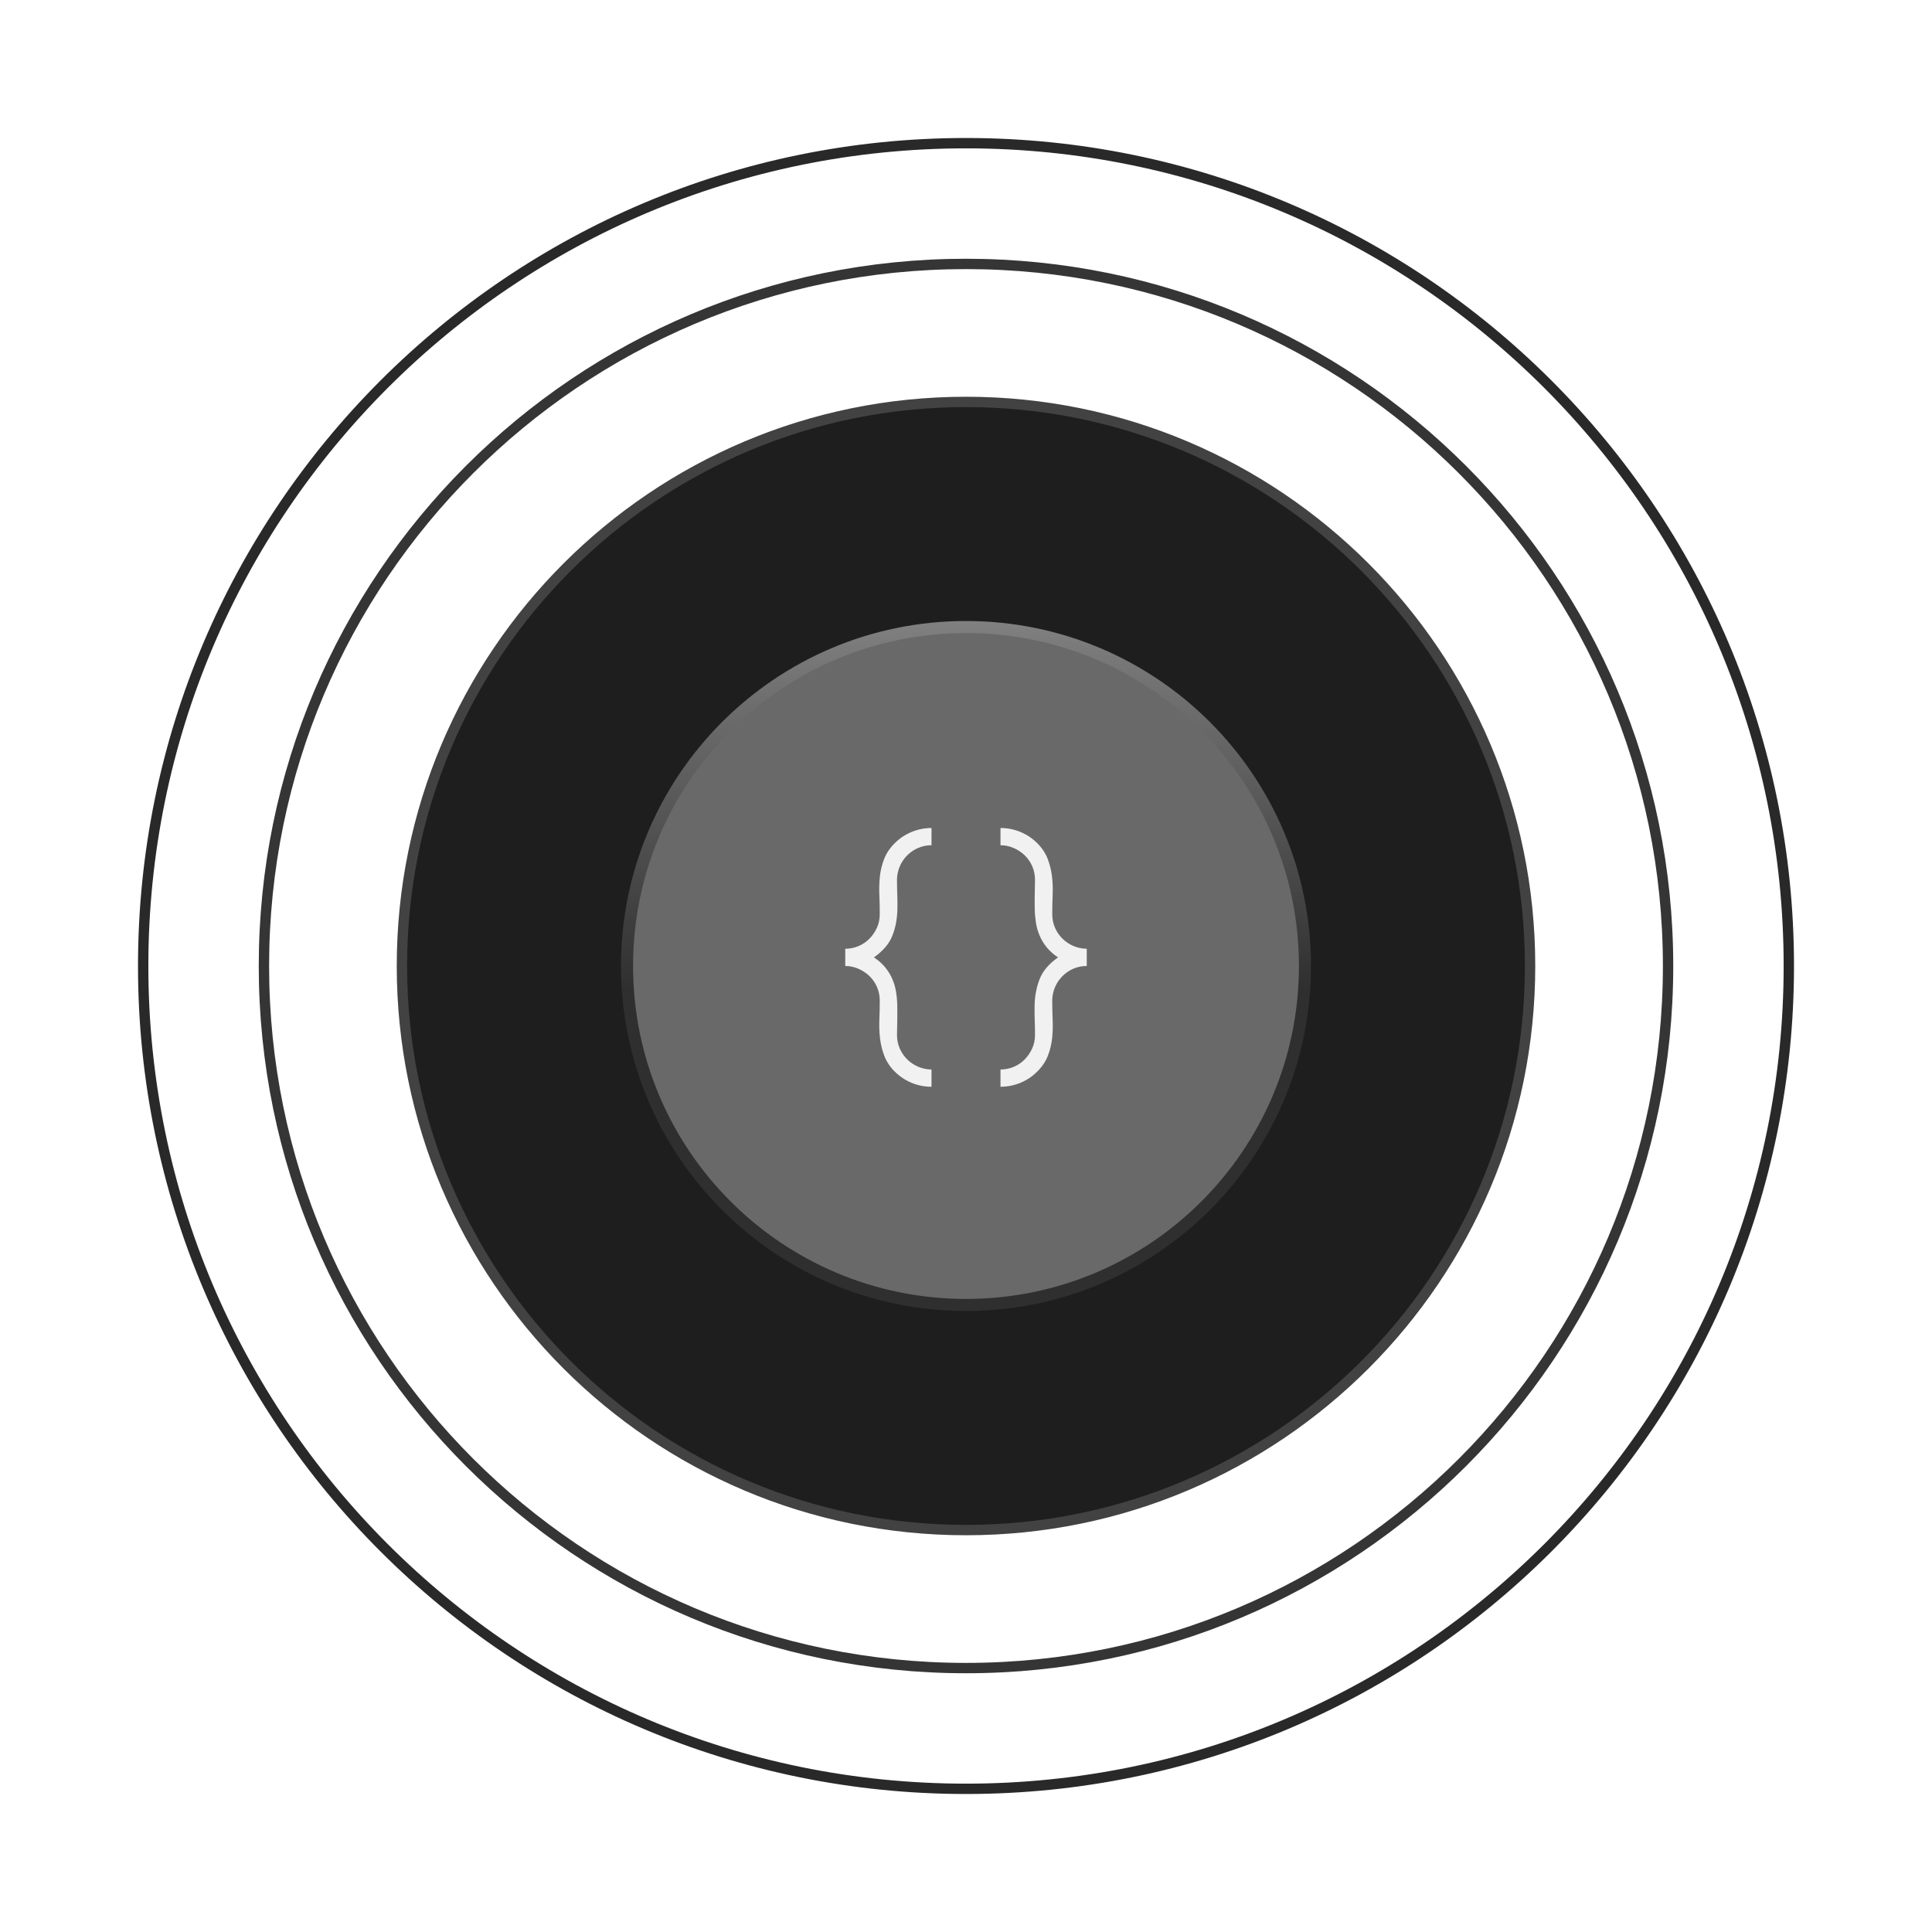
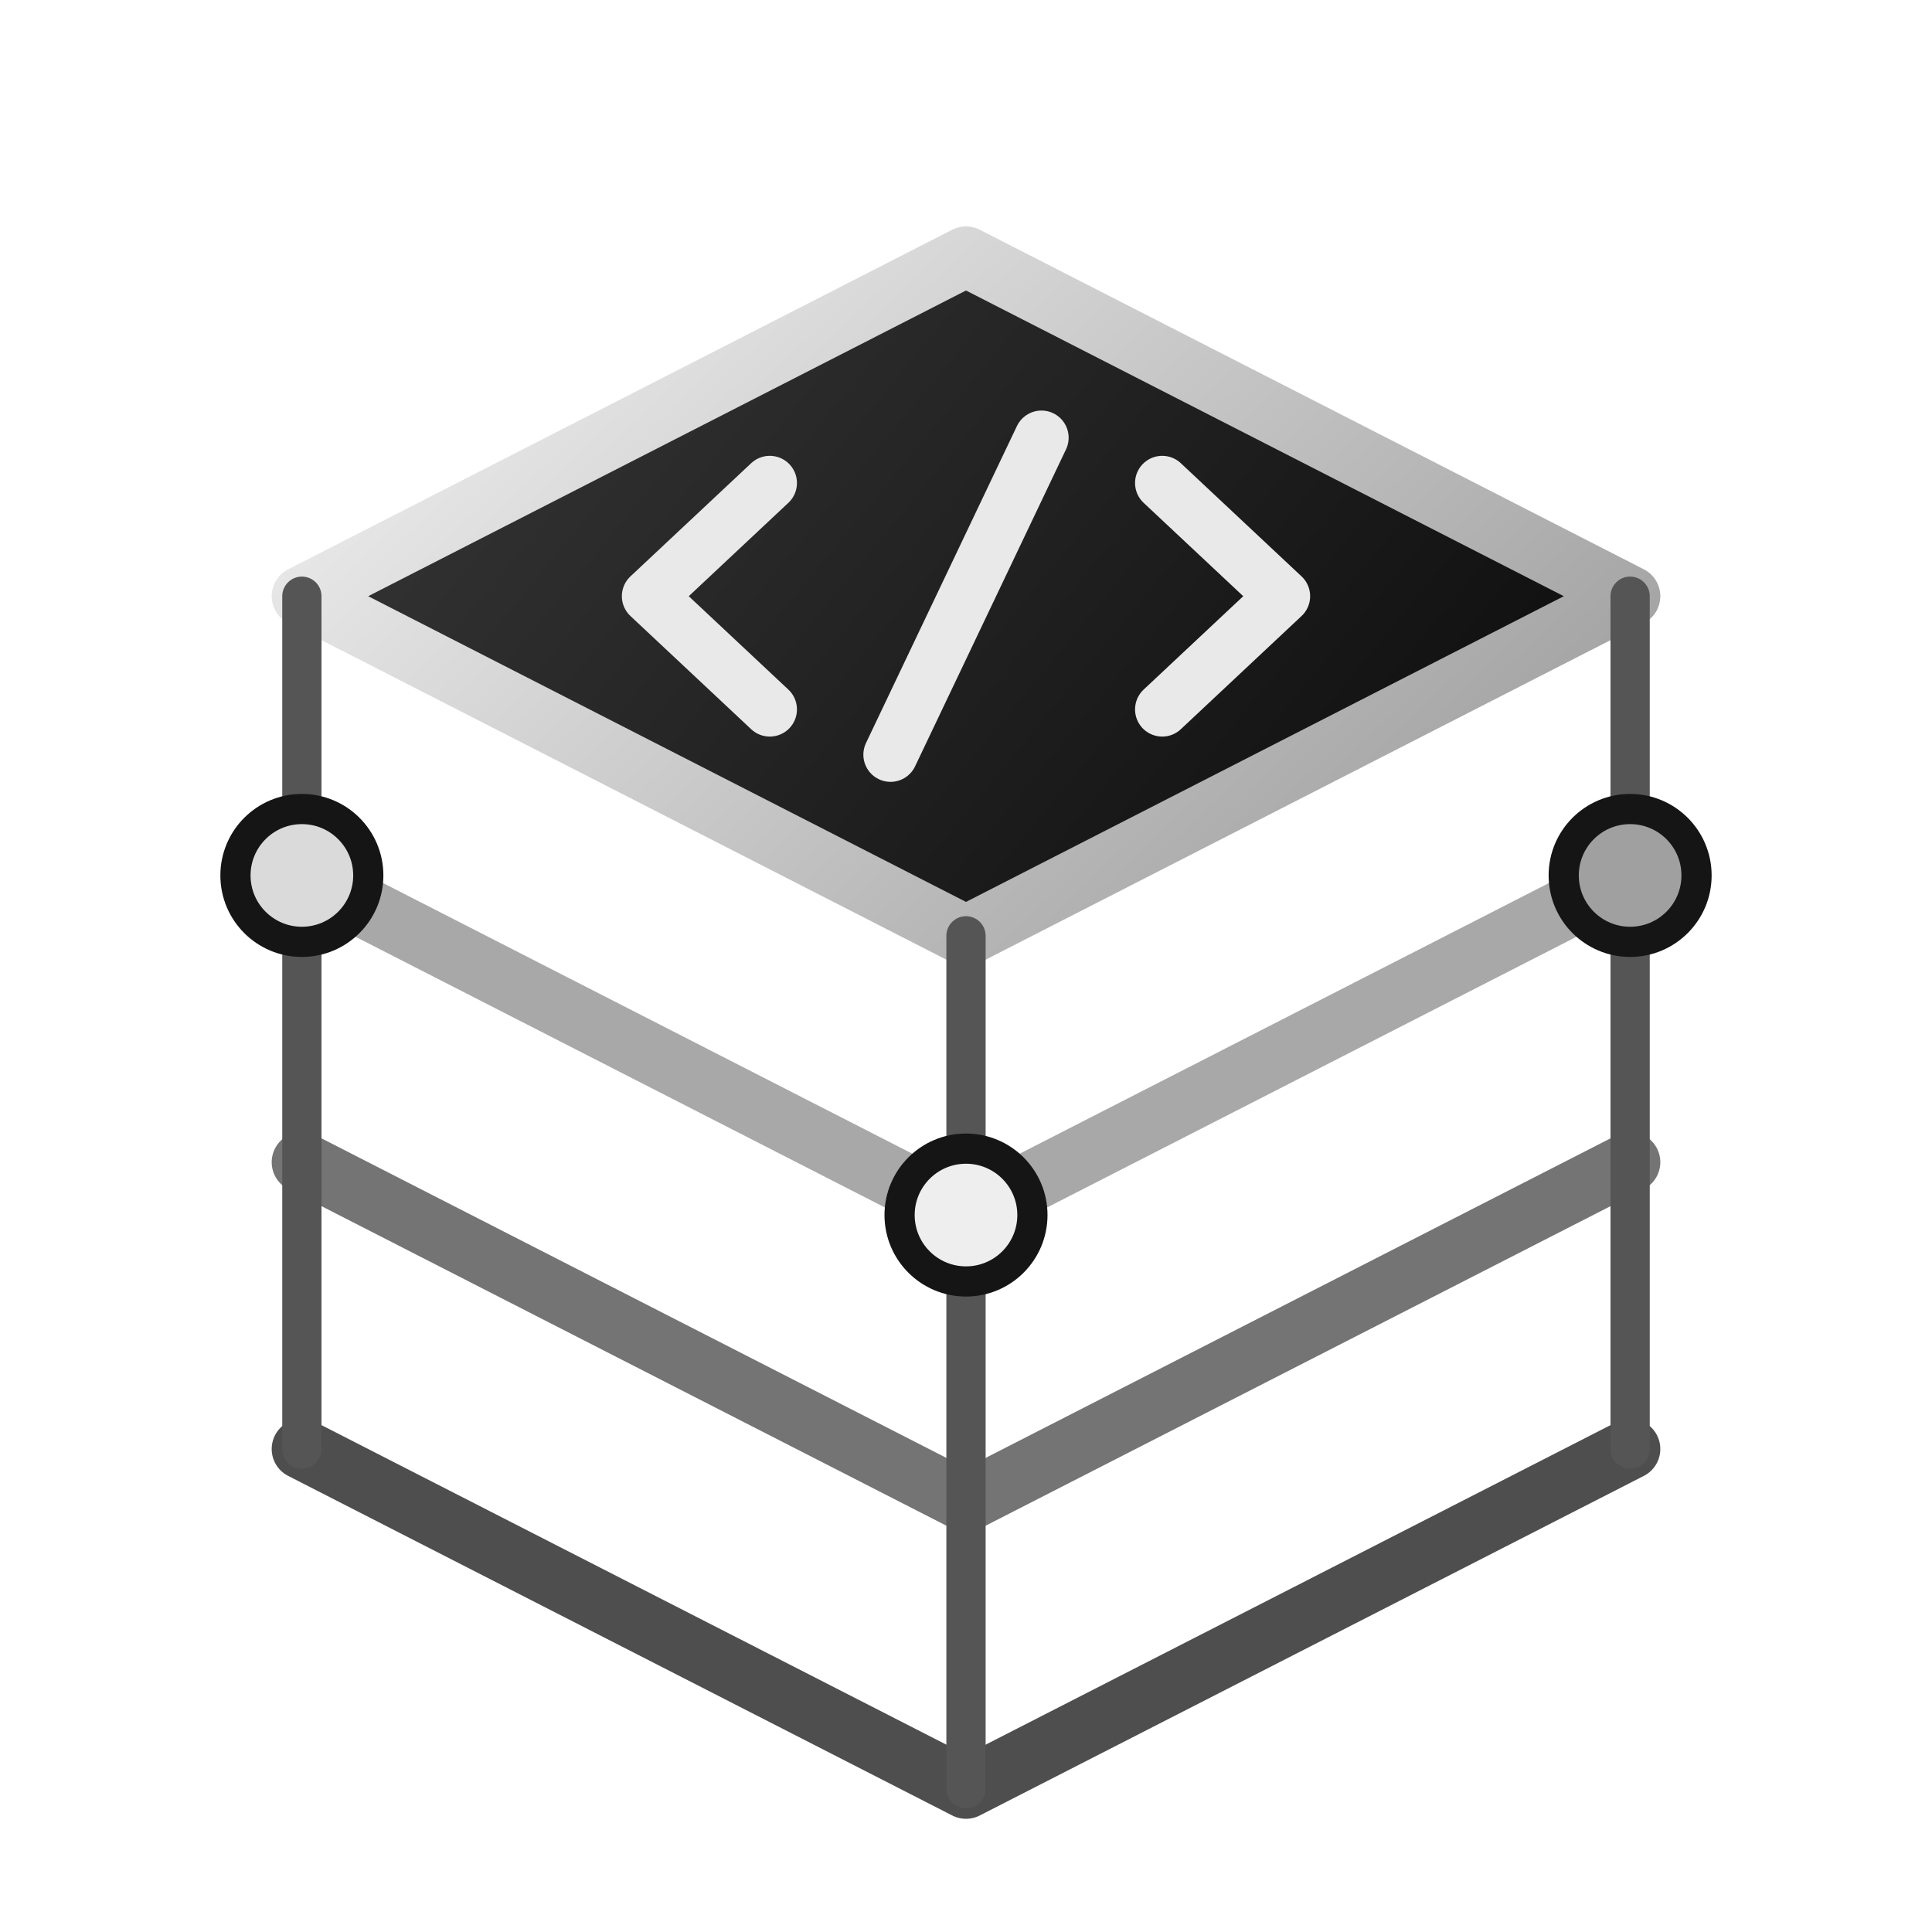
- <svg xmlns="http://www.w3.org/2000/svg" width="112" height="112" viewBox="0 0 112 112" fill="none">
+ <svg xmlns="http://www.w3.org/2000/svg" viewBox="0 0 64 64" role="img" aria-labelledby="title description">
  <defs>
-     <style>
-       @keyframes ripple-outer {
-         0% {
-           r: 47.7;
-           opacity: 0.8;
-         }
-         50% {
-           r: 52;
-           opacity: 0.2;
-         }
-         100% {
-           r: 47.7;
-           opacity: 0.8;
-         }
-       }
-       @keyframes ripple-middle {
-         0% {
-           r: 40.7;
-           opacity: 0.9;
-         }
-         50% {
-           r: 45;
-           opacity: 0.3;
-         }
-         100% {
-           r: 40.7;
-           opacity: 0.9;
-         }
-       }
-       @keyframes ripple-inner {
-         0% {
-           r: 32.7;
-           opacity: 1;
-         }
-         50% {
-           r: 37;
-           opacity: 0.4;
-         }
-         100% {
-           r: 32.7;
-           opacity: 1;
-         }
-       }
-       @keyframes rotate-code {
-         0% {
-           transform: rotate(0deg);
-         }
-         100% {
-           transform: rotate(360deg);
-         }
-       }
-       @keyframes pulse-icon {
-         0%, 100% {
-           opacity: 1;
-         }
-         50% {
-           opacity: 0.7;
-         }
-       }
-       .ripple-outer {
-         animation: ripple-outer 3s cubic-bezier(0.4, 0, 0.2, 1) infinite;
-         transform-origin: 48px 48px;
-       }
-       .ripple-middle {
-         animation: ripple-middle 3s cubic-bezier(0.4, 0, 0.2, 1) 0.4s infinite;
-         transform-origin: 48px 48px;
-       }
-       .ripple-inner {
-         animation: ripple-inner 3s cubic-bezier(0.4, 0, 0.2, 1) 0.8s infinite;
-         transform-origin: 48px 48px;
-       }
-       .pulse-icon {
-         animation: pulse-icon 2s ease-in-out infinite;
-       }
-     </style>
-     <linearGradient id="a" x1="48" y1="28" x2="48" y2="68" gradientUnits="userSpaceOnUse">
-       <stop stop-color="gray" />
-       <stop offset=".534" stop-color="#2f2f2f" />
+     <linearGradient id="layer" x1="10" y1="9" x2="54" y2="55" gradientUnits="userSpaceOnUse">
+       <stop stop-color="#F4F4F4" />
+       <stop offset="1" stop-color="#747474" />
+     </linearGradient>
+     <linearGradient id="topFill" x1="20" y1="11" x2="43" y2="30" gradientUnits="userSpaceOnUse">
+       <stop stop-color="#303030" />
+       <stop offset="1" stop-color="#121212" />
    </linearGradient>
  </defs>
-   <g transform="translate(8, 8)">
-     <circle cx="48" cy="48" r="47.7" class="ripple-outer" stroke="#292929" stroke-width=".6" />
-     <circle cx="48" cy="48" r="40.7" class="ripple-middle" stroke="#353535" stroke-width=".6" />
-     <circle cx="48" cy="48" r="32.7" class="ripple-inner" fill="#1e1e1e" stroke="#424242" stroke-width=".6" />
-     <rect x="28.35" y="28.35" width="39.3" height="39.3" rx="19.65" fill="#696969" class="pulse-icon" />
-     <rect x="28.35" y="28.35" width="39.3" height="39.3" rx="19.65" stroke="url(#a)" stroke-width=".7" class="pulse-icon" />
-     <path d="M41 47a1.96 1.96 0 0 0 1.406-.586q.265-.273.43-.633T43 45q0-.555-.023-1.11a7.4 7.4 0 0 1 .03-1.078q.055-.523.25-1.023.197-.5.618-.914.422-.421.977-.648T46 40v1a1.9 1.9 0 0 0-.773.156A2.03 2.03 0 0 0 44 43q0 .438.016.86.015.421.007.835a5 5 0 0 1-.078.797 4 4 0 0 1-.21.742q-.141.36-.407.672a3.6 3.6 0 0 1-.664.594q.406.273.664.594t.406.672q.15.351.211.734.063.382.07.797.009.414 0 .836L44 52q0 .414.156.773A2.03 2.03 0 0 0 46 54v1a3 3 0 0 1-2.125-.875 2.6 2.6 0 0 1-.61-.914 4.3 4.3 0 0 1-.25-1.016 7 7 0 0 1-.038-1.086Q43 50.547 43 50a1.96 1.96 0 0 0-.586-1.406 2.2 2.2 0 0 0-.64-.43A1.9 1.9 0 0 0 41 48zm9-7a3 3 0 0 1 2.125.875q.421.422.61.914.187.492.25 1.016.062.523.038 1.086Q53 44.453 53 45q0 .414.156.773A2.03 2.03 0 0 0 55 47v1a1.9 1.9 0 0 0-.773.156A2.03 2.03 0 0 0 53 50q0 .555.023 1.11.024.555-.03 1.078-.055.523-.25 1.023-.197.5-.618.914A3 3 0 0 1 50 55v-1a1.96 1.96 0 0 0 1.406-.586q.265-.273.43-.633T52 52q0-.437-.016-.86-.015-.421-.007-.835.007-.414.078-.797t.21-.742q.141-.36.407-.672.265-.313.664-.594a2.8 2.8 0 0 1-1.07-1.266 3.2 3.2 0 0 1-.211-.734 6 6 0 0 1-.07-.797 22 22 0 0 1 0-.836L52 43a1.96 1.96 0 0 0-.586-1.406 2.2 2.2 0 0 0-.64-.43A1.9 1.9 0 0 0 50 41z" fill="#f1f1f1" class="pulse-icon" />
-   </g>
+   <path d="M32 8.5L54 19.75L32 31L10 19.75L32 8.5Z" fill="url(#topFill)" stroke="url(#layer)" stroke-width="2" stroke-linejoin="round" />
+   <path d="M10 29L32 40.25L54 29" fill="none" stroke="#A8A8A8" stroke-width="2" stroke-linecap="round" stroke-linejoin="round" />
+   <path d="M10 38.5L32 49.75L54 38.5" fill="none" stroke="#747474" stroke-width="2" stroke-linecap="round" stroke-linejoin="round" />
+   <path d="M10 48L32 59.25L54 48" fill="none" stroke="#4E4E4E" stroke-width="2" stroke-linecap="round" stroke-linejoin="round" />
+   <path d="M10 19.75V48M54 19.75V48M32 31V59.25" stroke="#555555" stroke-width="1.3" stroke-linecap="round" />
+   <path d="M25.5 16L21.5 19.75L25.5 23.5M38.5 16L42.5 19.75L38.5 23.5M34.5 14.5L29.5 25" fill="none" stroke="#E9E9E9" stroke-width="1.8" stroke-linecap="round" stroke-linejoin="round" />
+   <circle cx="10" cy="29" r="2.2" fill="#DADADA" stroke="#151515" stroke-width="1" />
+   <circle cx="54" cy="29" r="2.2" fill="#A0A0A0" stroke="#151515" stroke-width="1" />
+   <circle cx="32" cy="40.25" r="2.2" fill="#EEEEEE" stroke="#151515" stroke-width="1" />
</svg>
